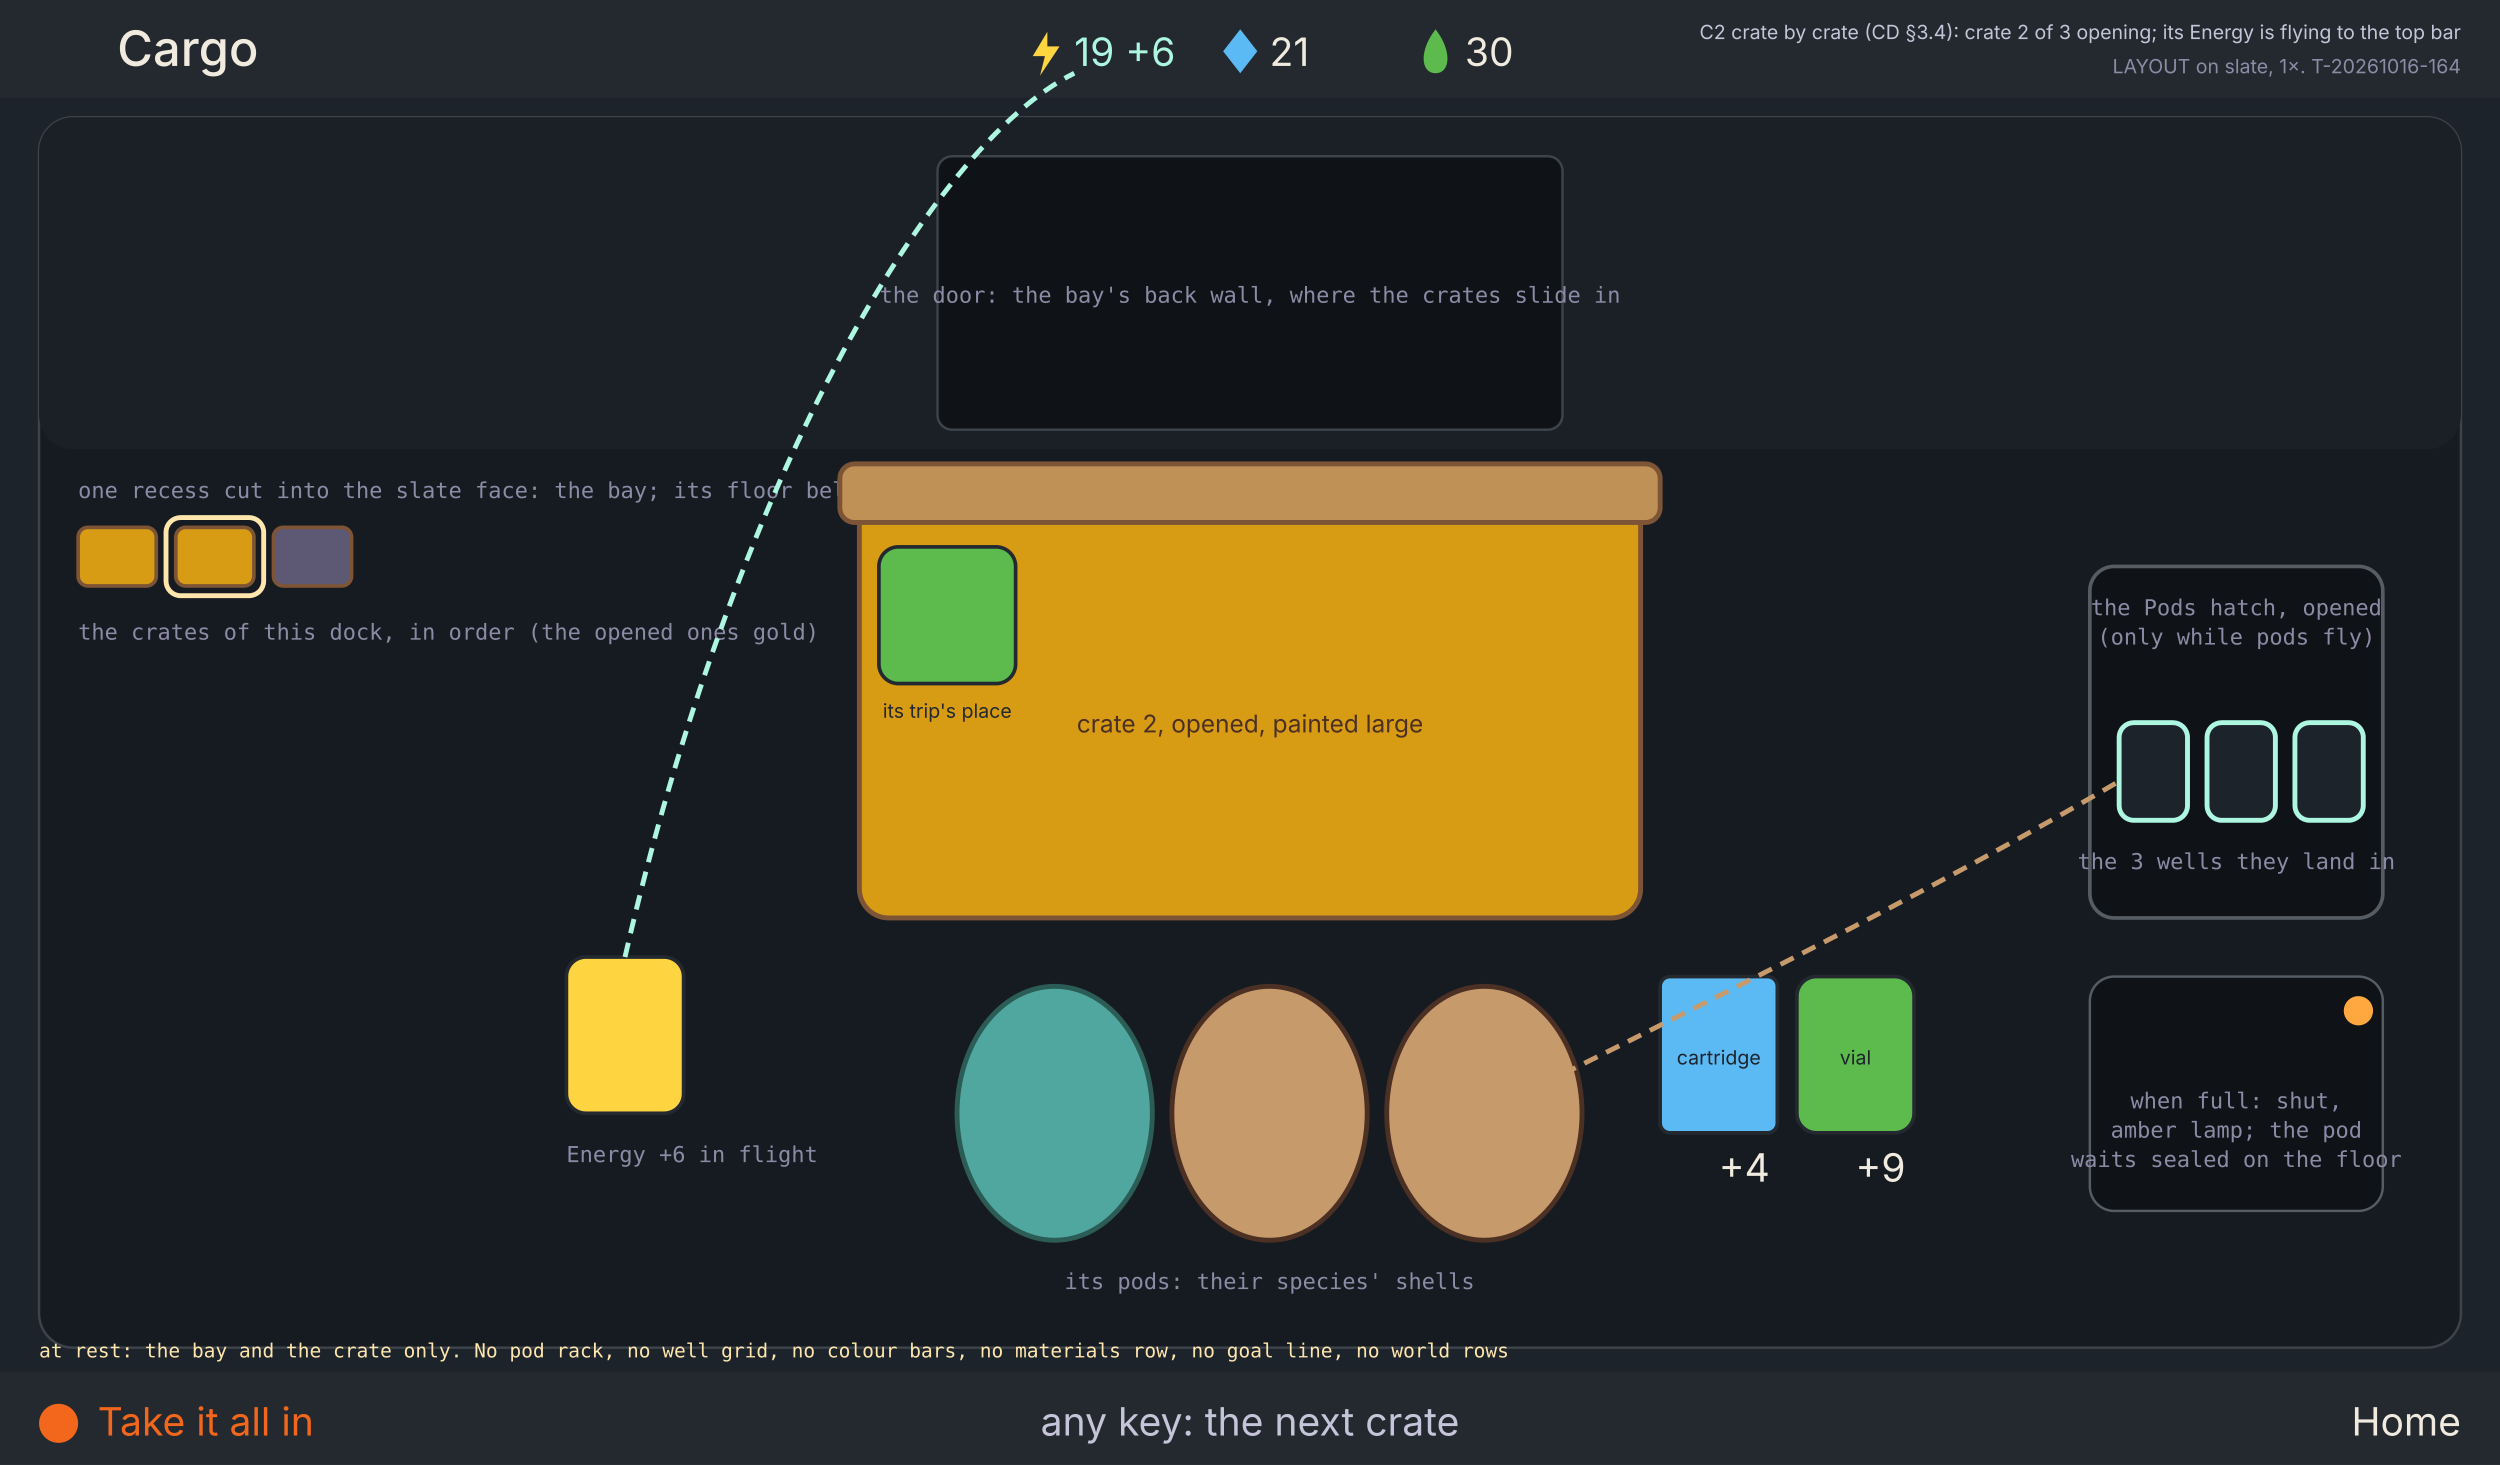
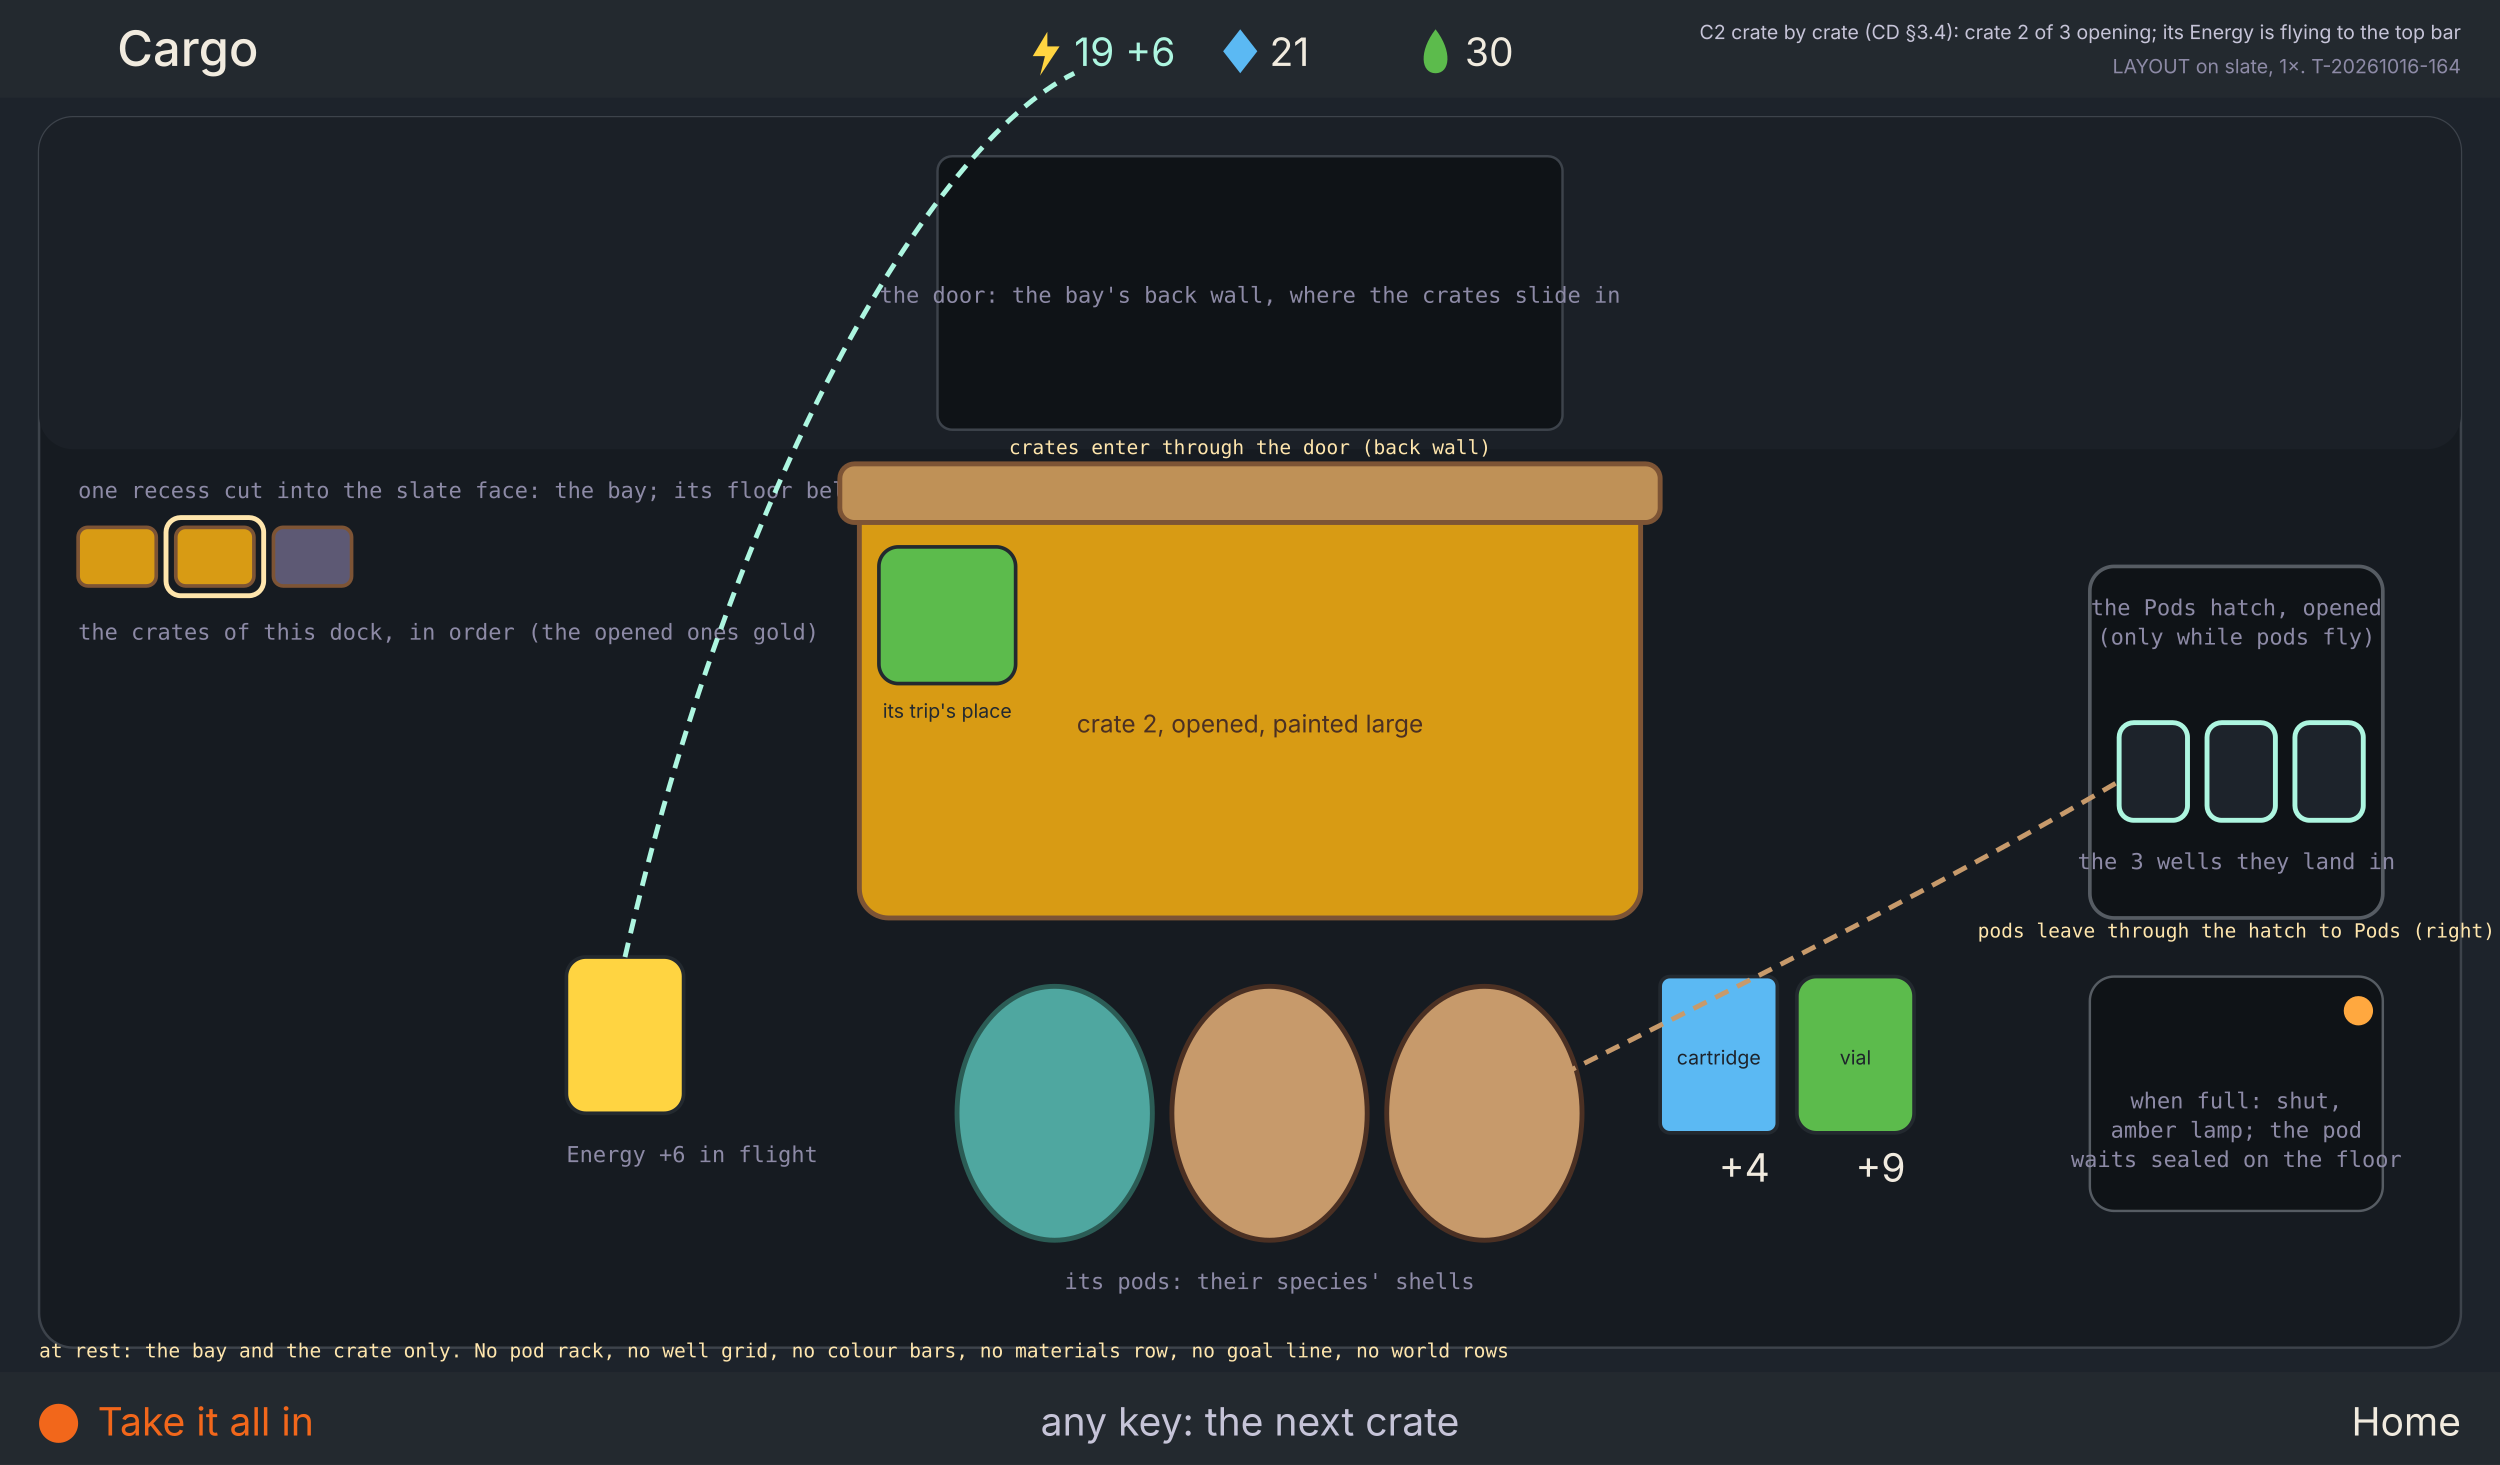
<svg xmlns="http://www.w3.org/2000/svg" viewBox="0 0 1024 600" width="1024" height="600" font-family="Inter, DejaVu Sans, sans-serif">
  <rect x="0" y="0" width="1024" height="600" fill="#1d232b" stroke="none" stroke-width="1" rx="0" />
  <rect x="0" y="0" width="1024" height="40" fill="#23292f" stroke="none" stroke-width="1" rx="0" />
  <text x="48" y="27" font-size="20" fill="#f1ebdf" text-anchor="start" font-weight="500">Cargo</text>
  <path d="M429 13L423 23H428L426 31L434 19H429Z" fill="#ffd441" />
  <text x="440" y="27" font-size="16" fill="#adf6e0" text-anchor="start">19 +6</text>
  <path d="M508 12L515 21L508 30L501 21Z" fill="#5bb9f3" />
  <text x="520" y="27" font-size="16" fill="#f1ebdf" text-anchor="start">21</text>
  <path d="M588 12C595 21 594 30 588 30C582 30 581 21 588 12Z" fill="#5cbb4c" />
  <text x="600" y="27" font-size="16" fill="#f1ebdf" text-anchor="start">30</text>
  <text x="1008" y="16" font-size="8" fill="#c6c4d8" text-anchor="end">C2 crate by crate (CD §3.4): crate 2 of 3 opening; its Energy is flying to the top bar</text>
  <text x="1008" y="30" font-size="8" fill="#8d8aa6" text-anchor="end">LAYOUT on slate, 1×. T-20261016-164</text>
  <rect x="16" y="48" width="992" height="504" fill="#161b21" stroke="#3d434b" stroke-width="1" rx="14" />
  <rect x="16" y="48" width="992" height="136" fill="#1b2027" stroke="none" stroke-width="0" rx="14" />
  <rect x="384" y="64" width="256" height="112" fill="#0f1317" stroke="#3d434b" stroke-width="1" rx="6" />
  <text x="512" y="124" font-size="9" fill="#8d8aa6" text-anchor="middle" font-family="DejaVu Sans Mono, monospace">the door: the bay's back wall, where the crates slide in</text>
  <text x="32" y="204" font-size="9" fill="#8d8aa6" text-anchor="start" font-family="DejaVu Sans Mono, monospace">one recess cut into the slate face: the bay; its floor below</text>
  <rect x="32" y="216" width="32" height="24" fill="#d89b14" stroke="#7d5435" stroke-width="1.5" rx="4" />
  <rect x="72" y="216" width="32" height="24" fill="#d89b14" stroke="#7d5435" stroke-width="1.5" rx="4" />
  <rect x="68" y="212" width="40" height="32" fill="none" stroke="#ffe6ad" stroke-width="2" rx="6" />
  <rect x="112" y="216" width="32" height="24" fill="#5d5974" stroke="#7d5435" stroke-width="1.5" rx="4" />
  <text x="32" y="262" font-size="9" fill="#8d8aa6" text-anchor="start" font-family="DejaVu Sans Mono, monospace">the crates of this dock, in order (the opened ones gold)</text>
  <rect x="352" y="200" width="320" height="176" fill="#d89b14" stroke="#7d5435" stroke-width="2" rx="12" />
  <rect x="344" y="190" width="336" height="24" fill="#bf9157" stroke="#7d5435" stroke-width="2" rx="6" />
  <text x="512" y="300" font-size="10" fill="#4b3023" text-anchor="middle">crate 2, opened, painted large</text>
  <rect x="360" y="224" width="56" height="56" fill="#5cbb4c" stroke="#23292f" stroke-width="1.5" rx="8" />
  <text x="388" y="294" font-size="8" fill="#23292f" text-anchor="middle">its trip's place</text>
  <ellipse cx="432" cy="456" rx="40" ry="52" fill="#4fa7a0" stroke="#2b5c55" stroke-width="2" fill-opacity="1" />
  <ellipse cx="520" cy="456" rx="40" ry="52" fill="#c79a6b" stroke="#4b3023" stroke-width="2" fill-opacity="1" />
  <ellipse cx="608" cy="456" rx="40" ry="52" fill="#c79a6b" stroke="#4b3023" stroke-width="2" fill-opacity="1" />
  <text x="520" y="528" font-size="9" fill="#8d8aa6" text-anchor="middle" font-family="DejaVu Sans Mono, monospace">its pods: their species' shells</text>
  <rect x="680" y="400" width="48" height="64" fill="#5bb9f3" stroke="#23292f" stroke-width="1.5" rx="4" />
  <text x="704" y="436" font-size="8" fill="#1d232b" text-anchor="middle">cartridge</text>
  <rect x="736" y="400" width="48" height="64" fill="#5cbb4c" stroke="#23292f" stroke-width="1.5" rx="8" />
  <text x="760" y="436" font-size="8" fill="#1d232b" text-anchor="middle">vial</text>
  <text x="704" y="484" font-size="16" fill="#f1ebdf" text-anchor="start">+4</text>
  <text x="760" y="484" font-size="16" fill="#f1ebdf" text-anchor="start">+9</text>
  <rect x="232" y="392" width="48" height="64" fill="#ffd441" stroke="#23292f" stroke-width="1.5" rx="8" />
  <path d="M256 392 C 300 200, 380 60, 440 30" stroke="#adf6e0" stroke-width="2" stroke-dasharray="6 4" fill="none" />
  <text x="232" y="476" font-size="9" fill="#8d8aa6" text-anchor="start" font-family="DejaVu Sans Mono, monospace">Energy +6 in flight</text>
  <rect x="856" y="232" width="120" height="144" fill="#0f1317" stroke="#565c63" stroke-width="1.5" rx="10" />
  <text x="916" y="252" font-size="9" fill="#8d8aa6" text-anchor="middle" font-family="DejaVu Sans Mono, monospace">the Pods hatch, opened</text>
  <text x="916" y="264" font-size="9" fill="#8d8aa6" text-anchor="middle" font-family="DejaVu Sans Mono, monospace">(only while pods fly)</text>
  <rect x="868" y="296" width="28" height="40" fill="#1d232b" stroke="#adf6e0" stroke-width="2" rx="6" />
  <rect x="904" y="296" width="28" height="40" fill="#1d232b" stroke="#adf6e0" stroke-width="2" rx="6" />
  <rect x="940" y="296" width="28" height="40" fill="#1d232b" stroke="#adf6e0" stroke-width="2" rx="6" />
  <text x="916" y="356" font-size="9" fill="#8d8aa6" text-anchor="middle" font-family="DejaVu Sans Mono, monospace">the 3 wells they land in</text>
  <path d="M640 440 C 720 400, 800 360, 868 320" stroke="#c79a6b" stroke-width="2" stroke-dasharray="6 4" fill="none" />
  <rect x="856" y="400" width="120" height="96" fill="#0f1317" stroke="#565c63" stroke-width="1" rx="10" />
  <rect x="960" y="408" width="12" height="12" fill="#ffa83f" stroke="none" stroke-width="0" rx="6" />
  <text x="916" y="454" font-size="9" fill="#8d8aa6" text-anchor="middle" font-family="DejaVu Sans Mono, monospace">when full: shut,</text>
  <text x="916" y="466" font-size="9" fill="#8d8aa6" text-anchor="middle" font-family="DejaVu Sans Mono, monospace">amber lamp; the pod</text>
  <text x="916" y="478" font-size="9" fill="#8d8aa6" text-anchor="middle" font-family="DejaVu Sans Mono, monospace">waits sealed on the floor</text>
+   <text x="512" y="186" font-size="8" fill="#ffe6ad" text-anchor="middle" font-family="DejaVu Sans Mono, monospace">crates enter through the door (back wall)</text>
+   <text x="916" y="384" font-size="8" fill="#ffe6ad" text-anchor="middle" font-family="DejaVu Sans Mono, monospace">pods leave through the hatch to Pods (right)</text>
  <rect x="0" y="562" width="1024" height="38" fill="#23292f" stroke="none" stroke-width="1" rx="0" />
  <rect x="16" y="575" width="16" height="16" fill="#f2671b" stroke="none" stroke-width="0" rx="8" />
  <text x="40" y="588" font-size="16" fill="#f2671b" text-anchor="start">Take it all in</text>
  <text x="512" y="588" font-size="16" fill="#c6c4d8" text-anchor="middle">any key: the next crate</text>
  <text x="1008" y="588" font-size="16" fill="#f1ebdf" text-anchor="end">Home</text>
  <text x="16" y="556" font-size="8" fill="#ffe6ad" text-anchor="start" font-family="DejaVu Sans Mono, monospace">at rest: the bay and the crate only. No pod rack, no well grid, no colour bars, no materials row, no goal line, no world rows</text>
</svg>
